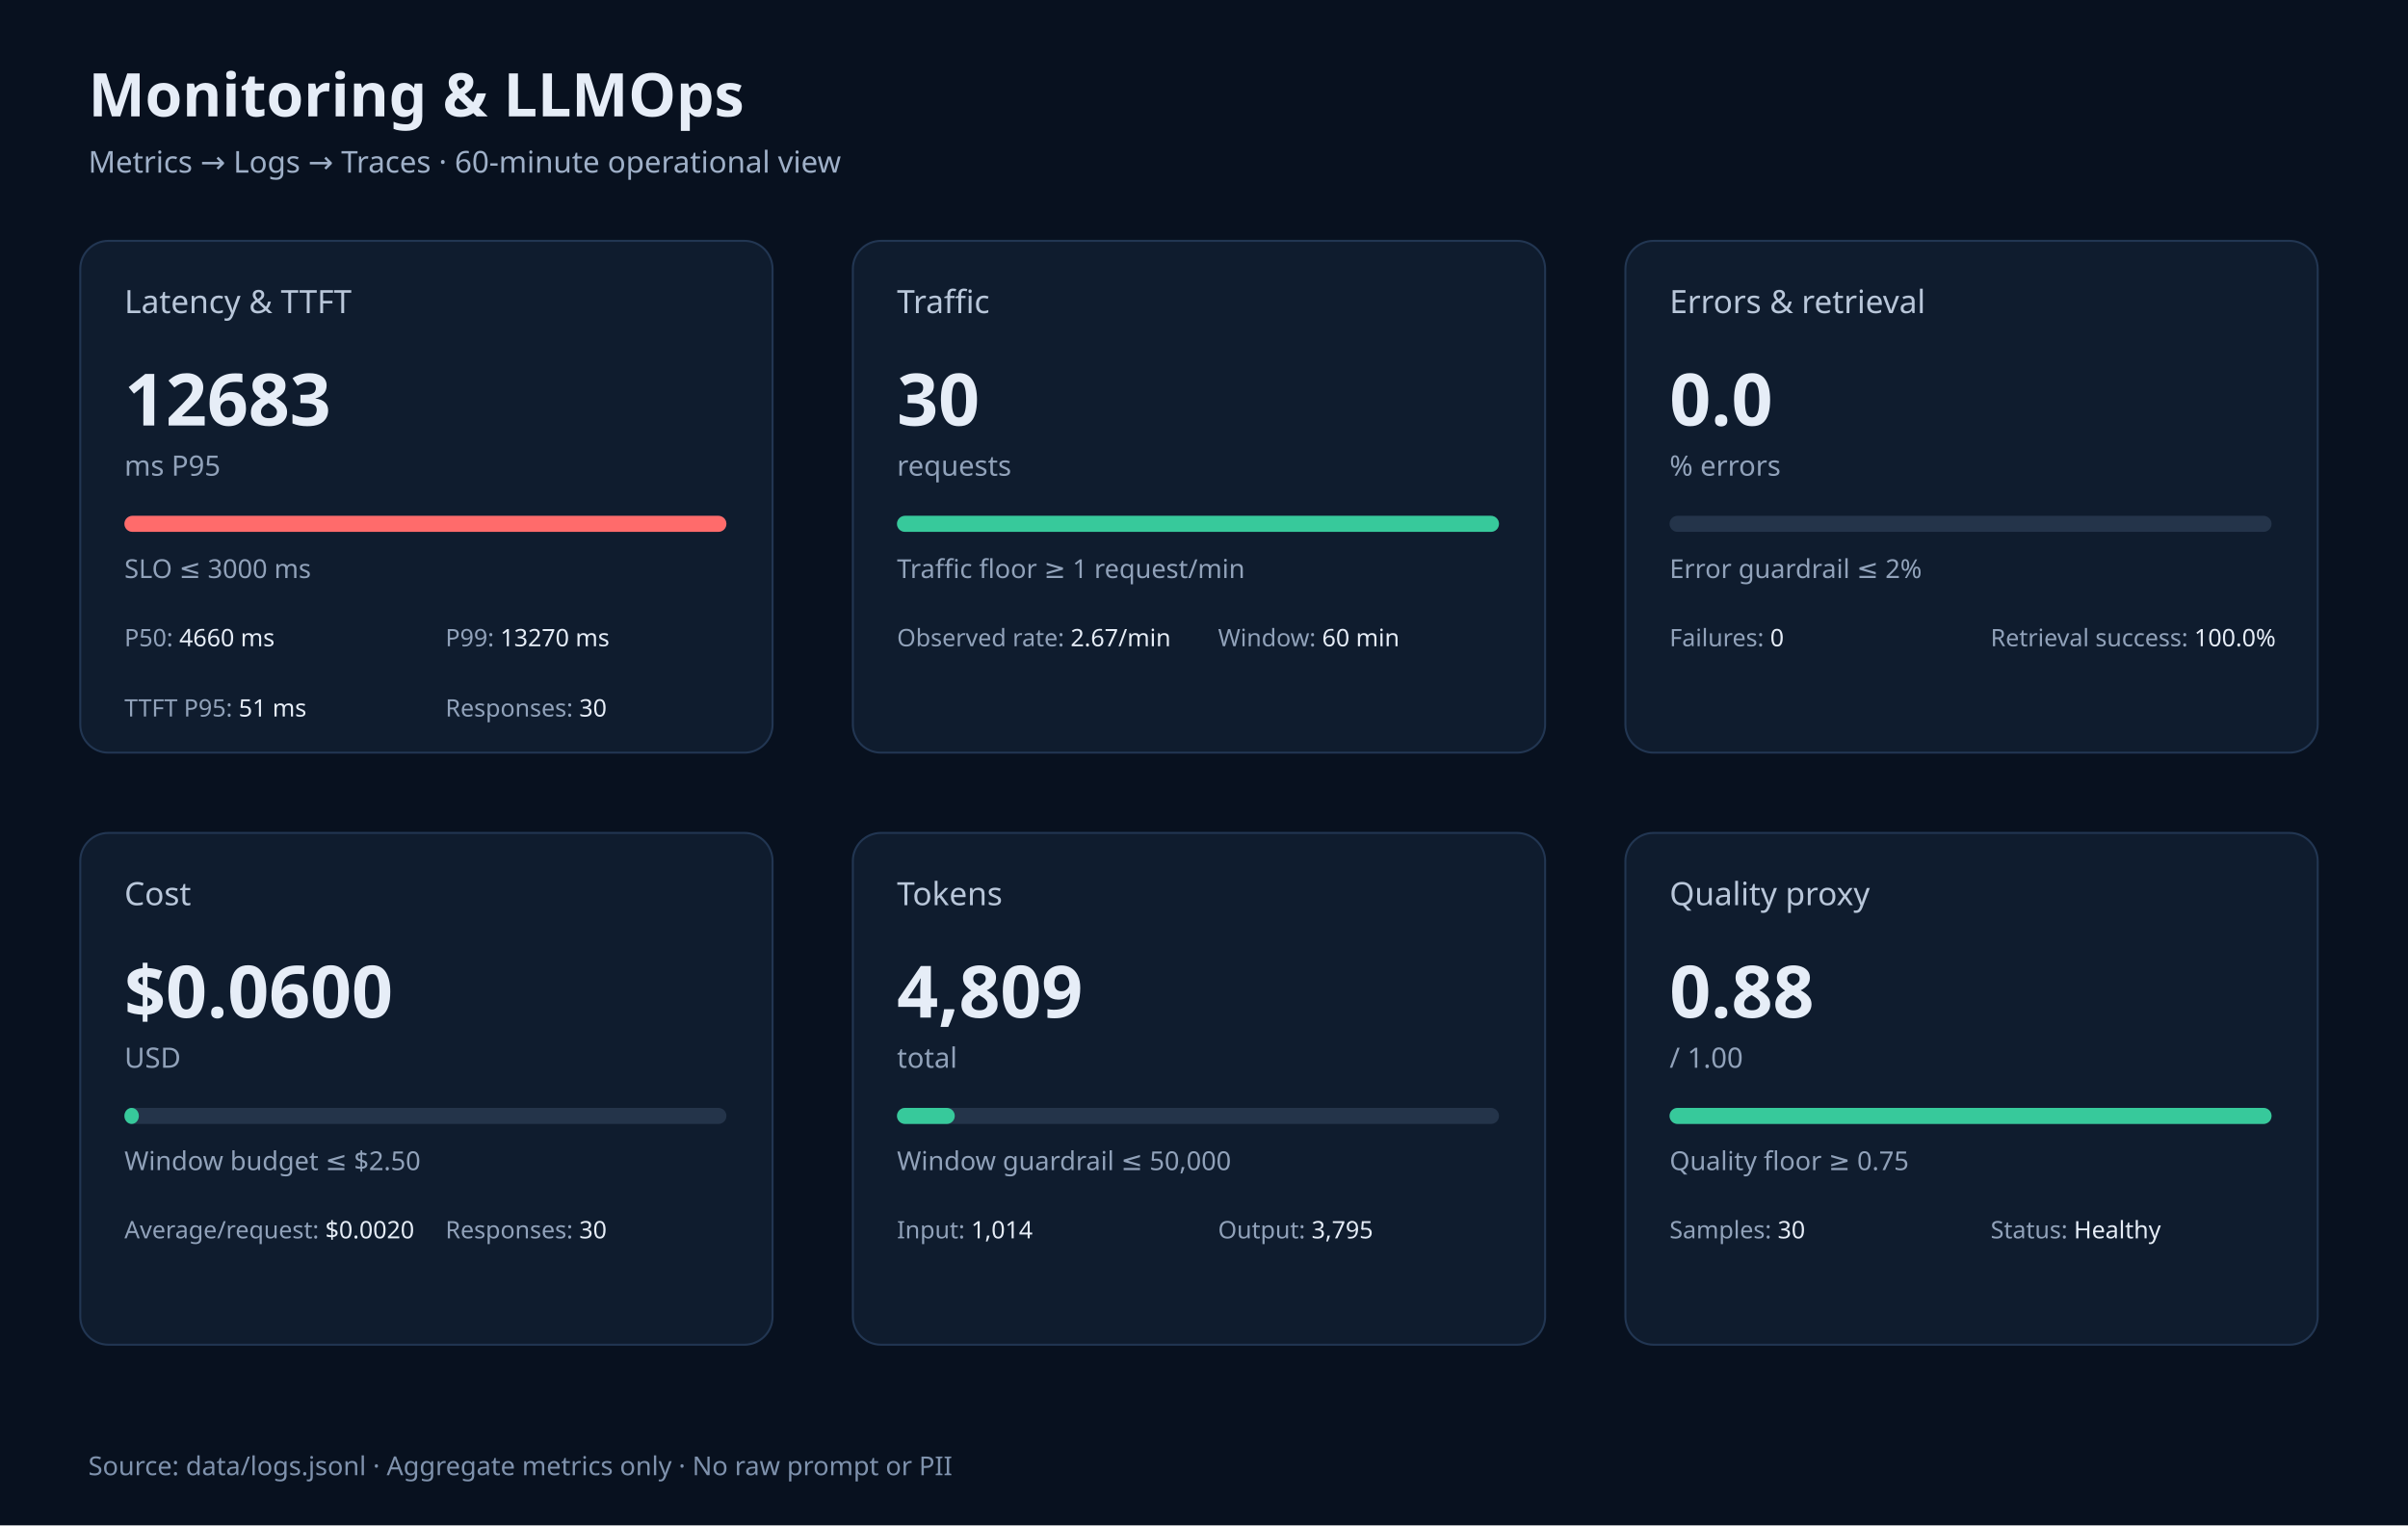
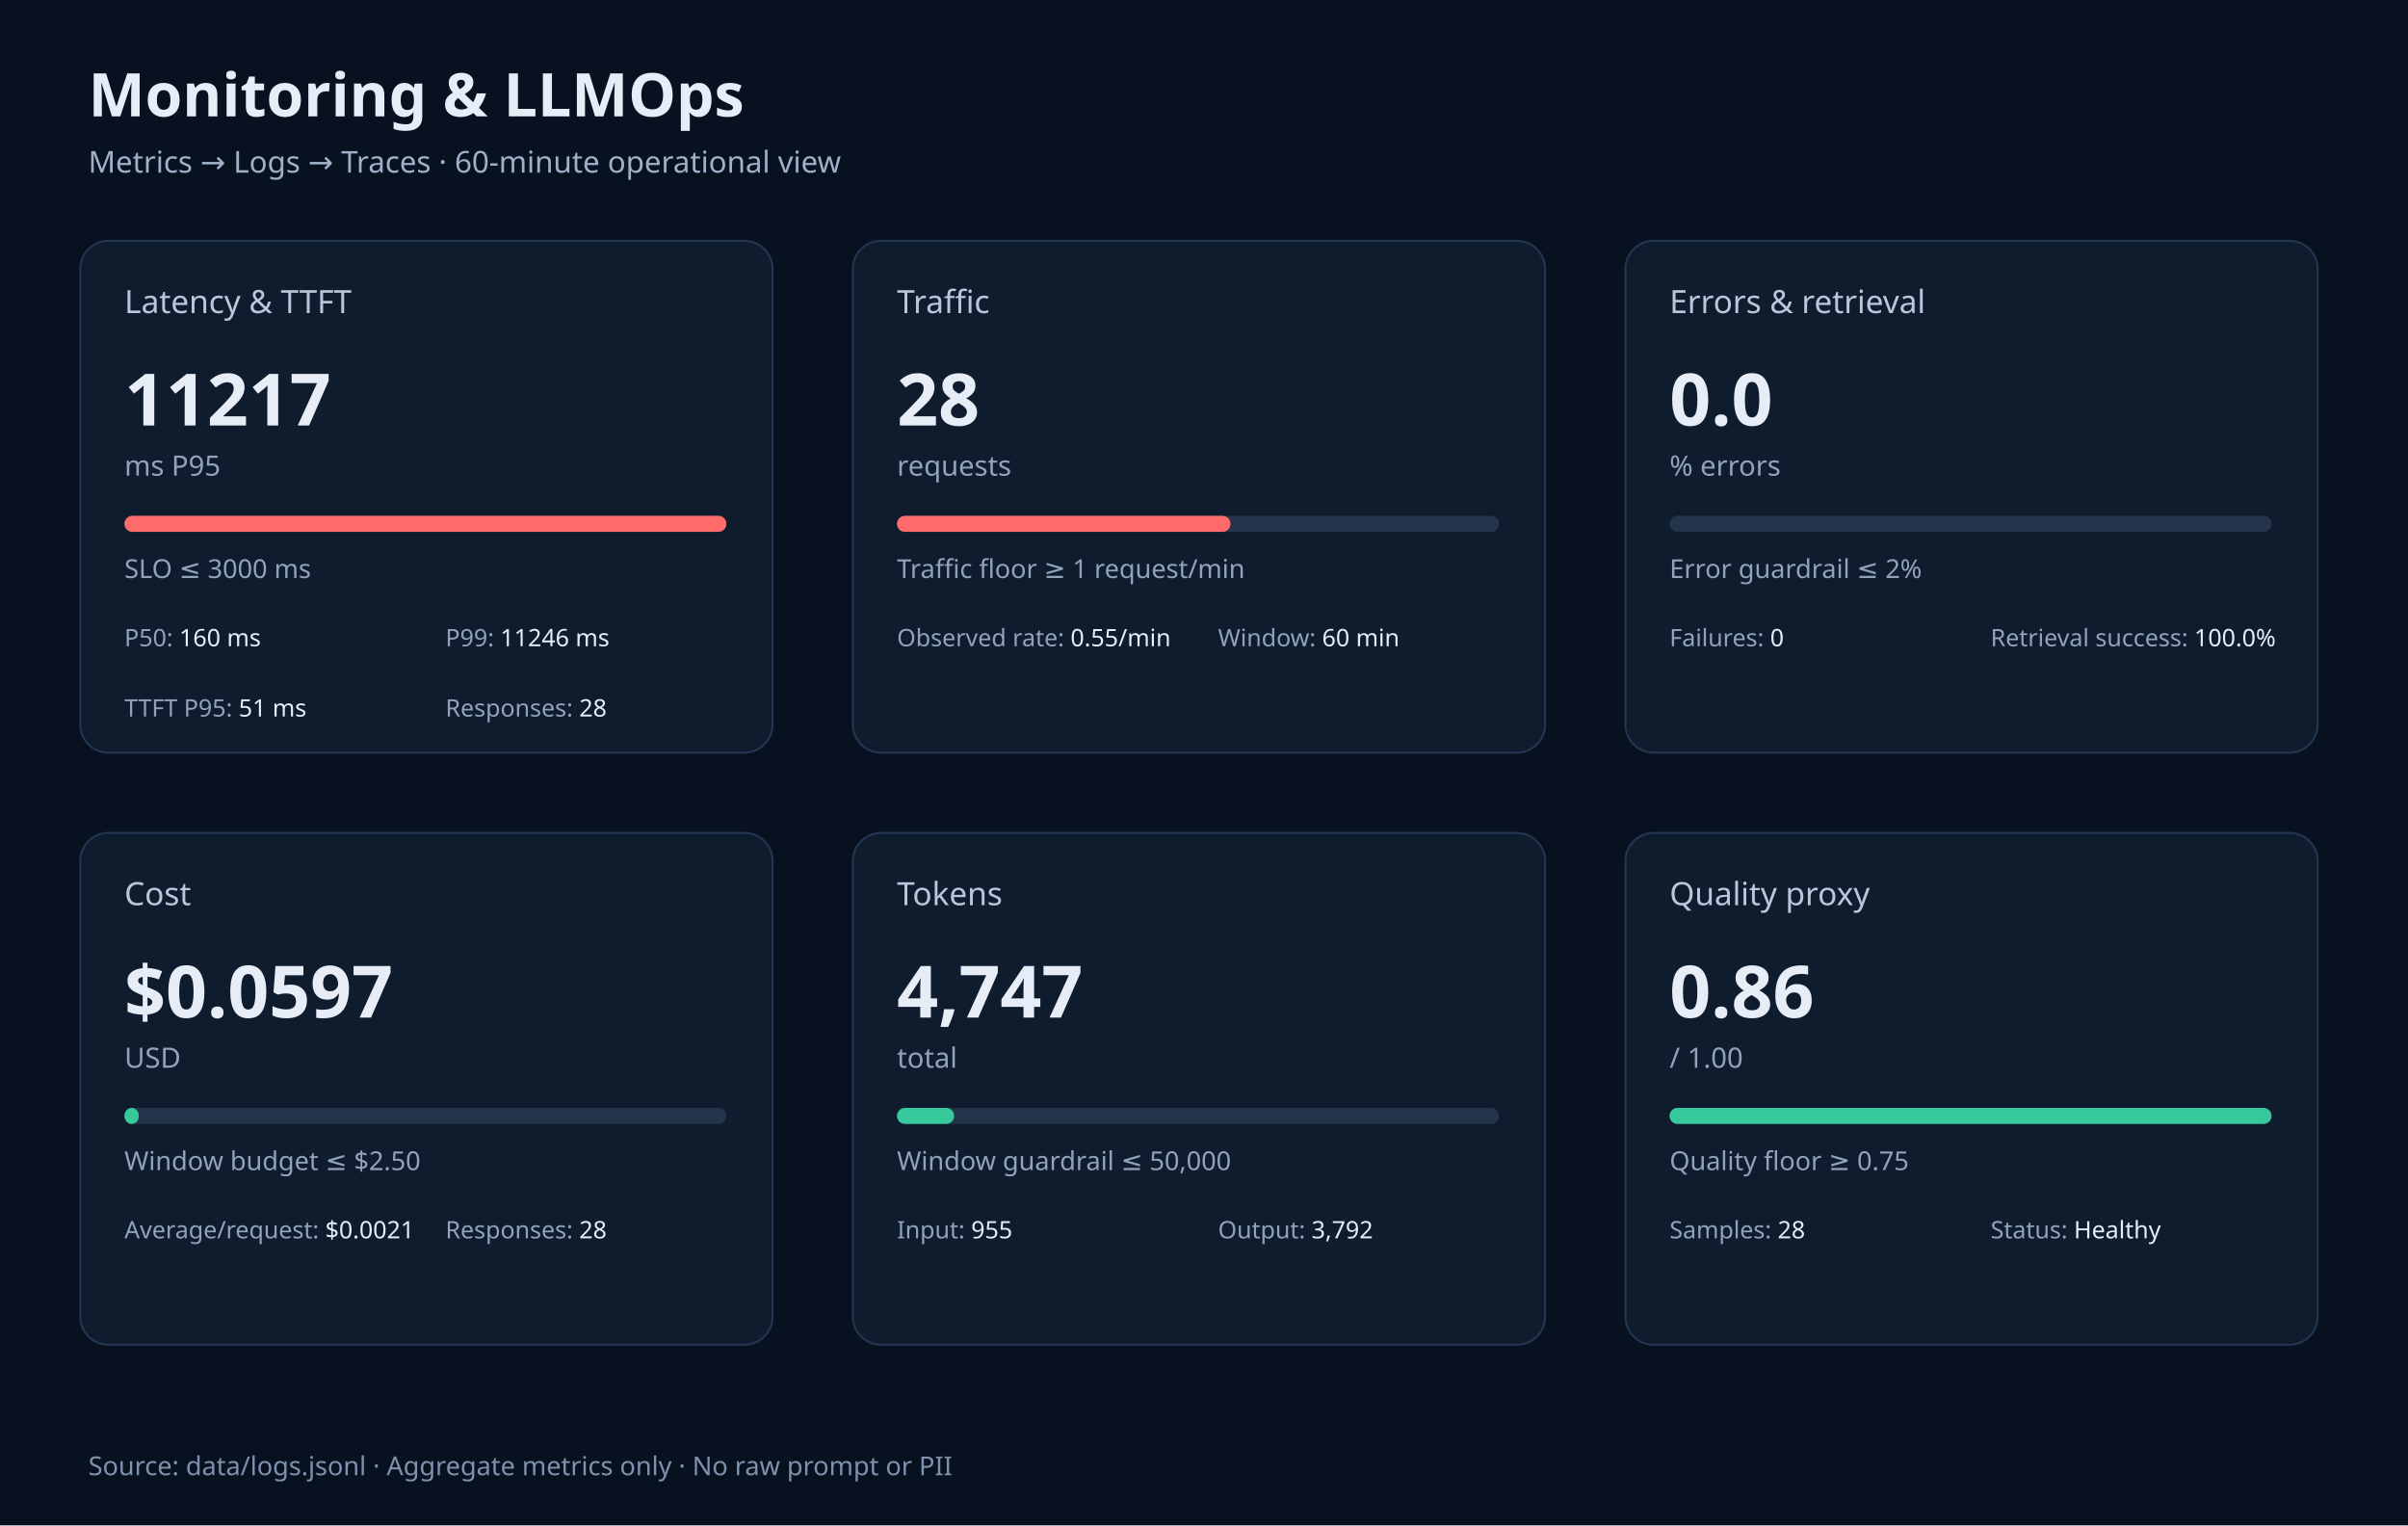
<svg xmlns="http://www.w3.org/2000/svg" width="1200" height="760" viewBox="0 0 1200 760" role="img" aria-labelledby="title desc">
  <rect width="1200" height="760" fill="#08111f" />
  <text x="44" y="58" fill="#e6edf7" font-family="Segoe UI, sans-serif" font-size="30" font-weight="600">Monitoring &amp; LLMOps</text>
  <text x="44" y="86" fill="#9fb0c8" font-family="Segoe UI, sans-serif" font-size="15">Metrics → Logs → Traces · 60-minute operational view</text>
  <rect x="40" y="120" width="345" height="255" rx="14" fill="#0f1c2e" stroke="#223652" />
  <text x="62" y="156" fill="#b9c7da" font-family="Segoe UI, sans-serif" font-size="16">Latency &amp; TTFT</text>
-   <text x="62" y="212" fill="#e6edf7" font-family="Segoe UI, sans-serif" font-size="36" font-weight="600">12683</text>
+   <text x="62" y="212" fill="#e6edf7" font-family="Segoe UI, sans-serif" font-size="36" font-weight="600">11217</text>
  <text x="62" y="237" fill="#91a2ba" font-family="Segoe UI, sans-serif" font-size="14">ms P95</text>
  <rect x="62" y="257" width="300" height="8" rx="4" fill="#24344a" />
  <rect x="62" y="257" width="300.0" height="8" rx="4" fill="#ff6b6b" />
  <text x="62" y="288" fill="#91a2ba" font-family="Segoe UI, sans-serif" font-size="13">SLO ≤ 3000 ms</text>
-   <text x="62" y="322" fill="#91a2ba" font-family="Segoe UI, sans-serif" font-size="12">P50: <tspan fill="#e6edf7">4660 ms</tspan>
+   <text x="62" y="322" fill="#91a2ba" font-family="Segoe UI, sans-serif" font-size="12">P50: <tspan fill="#e6edf7">160 ms</tspan>
  </text>
-   <text x="222" y="322" fill="#91a2ba" font-family="Segoe UI, sans-serif" font-size="12">P99: <tspan fill="#e6edf7">13270 ms</tspan>
+   <text x="222" y="322" fill="#91a2ba" font-family="Segoe UI, sans-serif" font-size="12">P99: <tspan fill="#e6edf7">11246 ms</tspan>
  </text>
  <text x="62" y="357" fill="#91a2ba" font-family="Segoe UI, sans-serif" font-size="12">TTFT P95: <tspan fill="#e6edf7">51 ms</tspan>
  </text>
-   <text x="222" y="357" fill="#91a2ba" font-family="Segoe UI, sans-serif" font-size="12">Responses: <tspan fill="#e6edf7">30</tspan>
+   <text x="222" y="357" fill="#91a2ba" font-family="Segoe UI, sans-serif" font-size="12">Responses: <tspan fill="#e6edf7">28</tspan>
  </text>
  <rect x="425" y="120" width="345" height="255" rx="14" fill="#0f1c2e" stroke="#223652" />
  <text x="447" y="156" fill="#b9c7da" font-family="Segoe UI, sans-serif" font-size="16">Traffic</text>
-   <text x="447" y="212" fill="#e6edf7" font-family="Segoe UI, sans-serif" font-size="36" font-weight="600">30</text>
+   <text x="447" y="212" fill="#e6edf7" font-family="Segoe UI, sans-serif" font-size="36" font-weight="600">28</text>
  <text x="447" y="237" fill="#91a2ba" font-family="Segoe UI, sans-serif" font-size="14">requests</text>
  <rect x="447" y="257" width="300" height="8" rx="4" fill="#24344a" />
-   <rect x="447" y="257" width="300.0" height="8" rx="4" fill="#37c99b" />
+   <rect x="447" y="257" width="166.2" height="8" rx="4" fill="#ff6b6b" />
  <text x="447" y="288" fill="#91a2ba" font-family="Segoe UI, sans-serif" font-size="13">Traffic floor ≥ 1 request/min</text>
-   <text x="447" y="322" fill="#91a2ba" font-family="Segoe UI, sans-serif" font-size="12">Observed rate: <tspan fill="#e6edf7">2.67/min</tspan>
+   <text x="447" y="322" fill="#91a2ba" font-family="Segoe UI, sans-serif" font-size="12">Observed rate: <tspan fill="#e6edf7">0.55/min</tspan>
  </text>
  <text x="607" y="322" fill="#91a2ba" font-family="Segoe UI, sans-serif" font-size="12">Window: <tspan fill="#e6edf7">60 min</tspan>
  </text>
  <rect x="810" y="120" width="345" height="255" rx="14" fill="#0f1c2e" stroke="#223652" />
  <text x="832" y="156" fill="#b9c7da" font-family="Segoe UI, sans-serif" font-size="16">Errors &amp; retrieval</text>
  <text x="832" y="212" fill="#e6edf7" font-family="Segoe UI, sans-serif" font-size="36" font-weight="600">0.0</text>
  <text x="832" y="237" fill="#91a2ba" font-family="Segoe UI, sans-serif" font-size="14">% errors</text>
  <rect x="832" y="257" width="300" height="8" rx="4" fill="#24344a" />
  <rect x="832" y="257" width="0.0" height="8" rx="4" fill="#37c99b" />
  <text x="832" y="288" fill="#91a2ba" font-family="Segoe UI, sans-serif" font-size="13">Error guardrail ≤ 2%</text>
  <text x="832" y="322" fill="#91a2ba" font-family="Segoe UI, sans-serif" font-size="12">Failures: <tspan fill="#e6edf7">0</tspan>
  </text>
  <text x="992" y="322" fill="#91a2ba" font-family="Segoe UI, sans-serif" font-size="12">Retrieval success: <tspan fill="#e6edf7">100.0%</tspan>
  </text>
  <rect x="40" y="415" width="345" height="255" rx="14" fill="#0f1c2e" stroke="#223652" />
  <text x="62" y="451" fill="#b9c7da" font-family="Segoe UI, sans-serif" font-size="16">Cost</text>
-   <text x="62" y="507" fill="#e6edf7" font-family="Segoe UI, sans-serif" font-size="36" font-weight="600">$0.0600</text>
+   <text x="62" y="507" fill="#e6edf7" font-family="Segoe UI, sans-serif" font-size="36" font-weight="600">$0.0597</text>
  <text x="62" y="532" fill="#91a2ba" font-family="Segoe UI, sans-serif" font-size="14">USD</text>
  <rect x="62" y="552" width="300" height="8" rx="4" fill="#24344a" />
  <rect x="62" y="552" width="7.2" height="8" rx="4" fill="#37c99b" />
  <text x="62" y="583" fill="#91a2ba" font-family="Segoe UI, sans-serif" font-size="13">Window budget ≤ $2.50</text>
-   <text x="62" y="617" fill="#91a2ba" font-family="Segoe UI, sans-serif" font-size="12">Average/request: <tspan fill="#e6edf7">$0.0020</tspan>
+   <text x="62" y="617" fill="#91a2ba" font-family="Segoe UI, sans-serif" font-size="12">Average/request: <tspan fill="#e6edf7">$0.0021</tspan>
  </text>
-   <text x="222" y="617" fill="#91a2ba" font-family="Segoe UI, sans-serif" font-size="12">Responses: <tspan fill="#e6edf7">30</tspan>
+   <text x="222" y="617" fill="#91a2ba" font-family="Segoe UI, sans-serif" font-size="12">Responses: <tspan fill="#e6edf7">28</tspan>
  </text>
  <rect x="425" y="415" width="345" height="255" rx="14" fill="#0f1c2e" stroke="#223652" />
  <text x="447" y="451" fill="#b9c7da" font-family="Segoe UI, sans-serif" font-size="16">Tokens</text>
-   <text x="447" y="507" fill="#e6edf7" font-family="Segoe UI, sans-serif" font-size="36" font-weight="600">4,809</text>
+   <text x="447" y="507" fill="#e6edf7" font-family="Segoe UI, sans-serif" font-size="36" font-weight="600">4,747</text>
  <text x="447" y="532" fill="#91a2ba" font-family="Segoe UI, sans-serif" font-size="14">total</text>
  <rect x="447" y="552" width="300" height="8" rx="4" fill="#24344a" />
-   <rect x="447" y="552" width="28.8" height="8" rx="4" fill="#37c99b" />
+   <rect x="447" y="552" width="28.5" height="8" rx="4" fill="#37c99b" />
  <text x="447" y="583" fill="#91a2ba" font-family="Segoe UI, sans-serif" font-size="13">Window guardrail ≤ 50,000</text>
-   <text x="447" y="617" fill="#91a2ba" font-family="Segoe UI, sans-serif" font-size="12">Input: <tspan fill="#e6edf7">1,014</tspan>
+   <text x="447" y="617" fill="#91a2ba" font-family="Segoe UI, sans-serif" font-size="12">Input: <tspan fill="#e6edf7">955</tspan>
  </text>
-   <text x="607" y="617" fill="#91a2ba" font-family="Segoe UI, sans-serif" font-size="12">Output: <tspan fill="#e6edf7">3,795</tspan>
+   <text x="607" y="617" fill="#91a2ba" font-family="Segoe UI, sans-serif" font-size="12">Output: <tspan fill="#e6edf7">3,792</tspan>
  </text>
  <rect x="810" y="415" width="345" height="255" rx="14" fill="#0f1c2e" stroke="#223652" />
  <text x="832" y="451" fill="#b9c7da" font-family="Segoe UI, sans-serif" font-size="16">Quality proxy</text>
-   <text x="832" y="507" fill="#e6edf7" font-family="Segoe UI, sans-serif" font-size="36" font-weight="600">0.88</text>
+   <text x="832" y="507" fill="#e6edf7" font-family="Segoe UI, sans-serif" font-size="36" font-weight="600">0.86</text>
  <text x="832" y="532" fill="#91a2ba" font-family="Segoe UI, sans-serif" font-size="14">/ 1.00</text>
  <rect x="832" y="552" width="300" height="8" rx="4" fill="#24344a" />
  <rect x="832" y="552" width="300.0" height="8" rx="4" fill="#37c99b" />
  <text x="832" y="583" fill="#91a2ba" font-family="Segoe UI, sans-serif" font-size="13">Quality floor ≥ 0.75</text>
-   <text x="832" y="617" fill="#91a2ba" font-family="Segoe UI, sans-serif" font-size="12">Samples: <tspan fill="#e6edf7">30</tspan>
+   <text x="832" y="617" fill="#91a2ba" font-family="Segoe UI, sans-serif" font-size="12">Samples: <tspan fill="#e6edf7">28</tspan>
  </text>
  <text x="992" y="617" fill="#91a2ba" font-family="Segoe UI, sans-serif" font-size="12">Status: <tspan fill="#e6edf7">Healthy</tspan>
  </text>
  <text x="44" y="735" fill="#7f92ad" font-family="Segoe UI, sans-serif" font-size="13">Source: data/logs.jsonl · Aggregate metrics only · No raw prompt or PII</text>
</svg>
